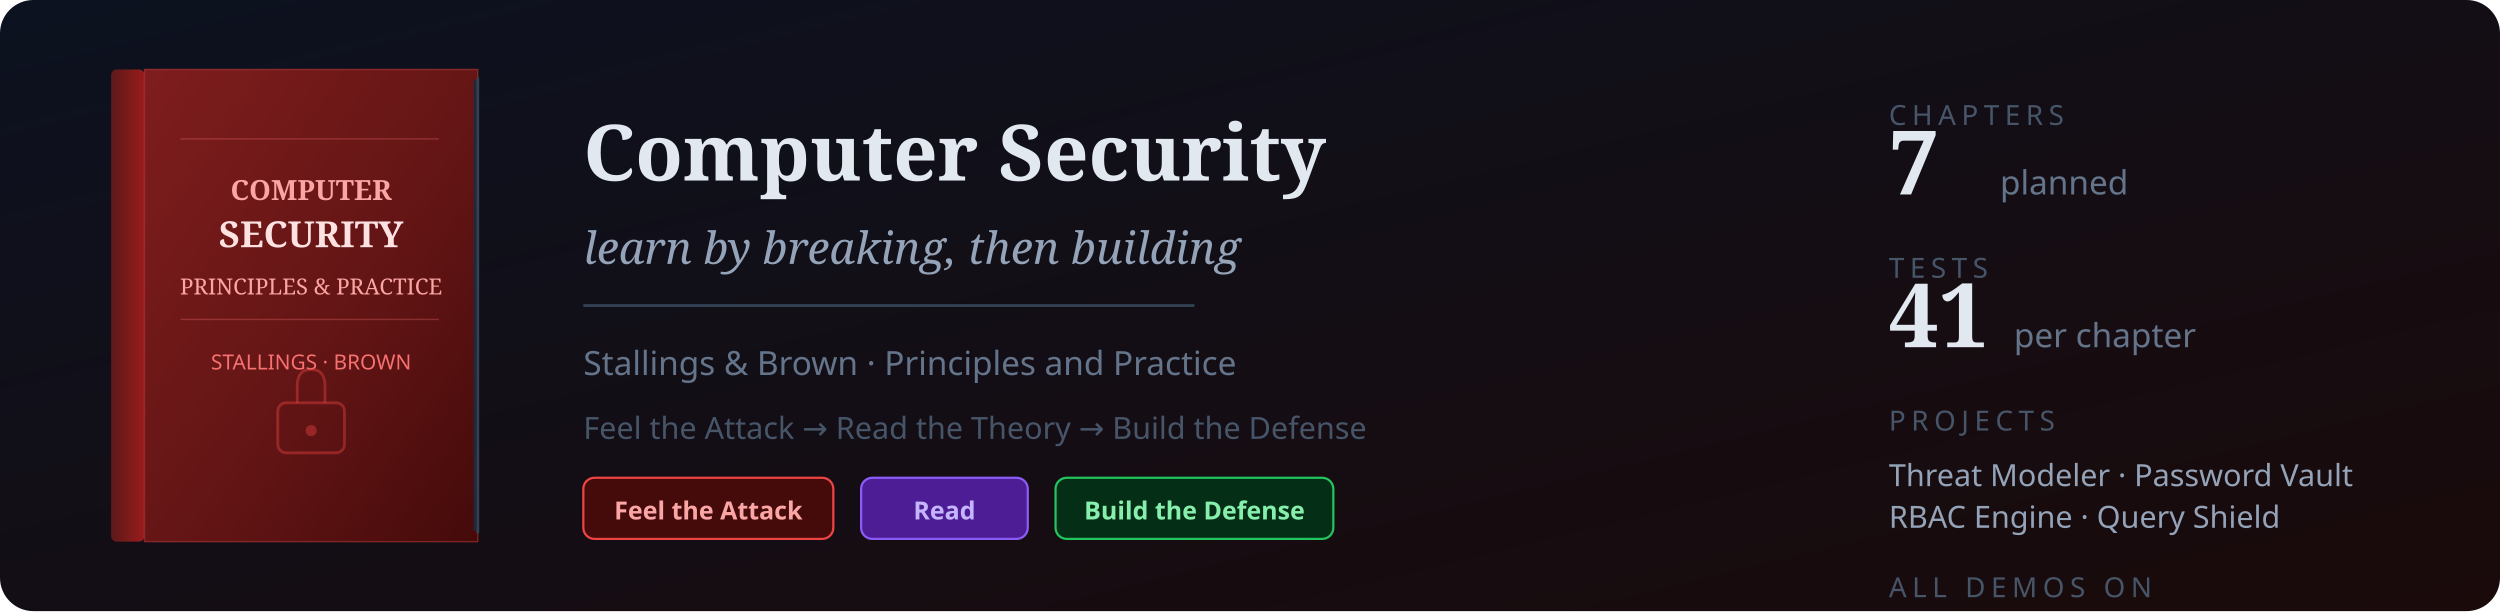
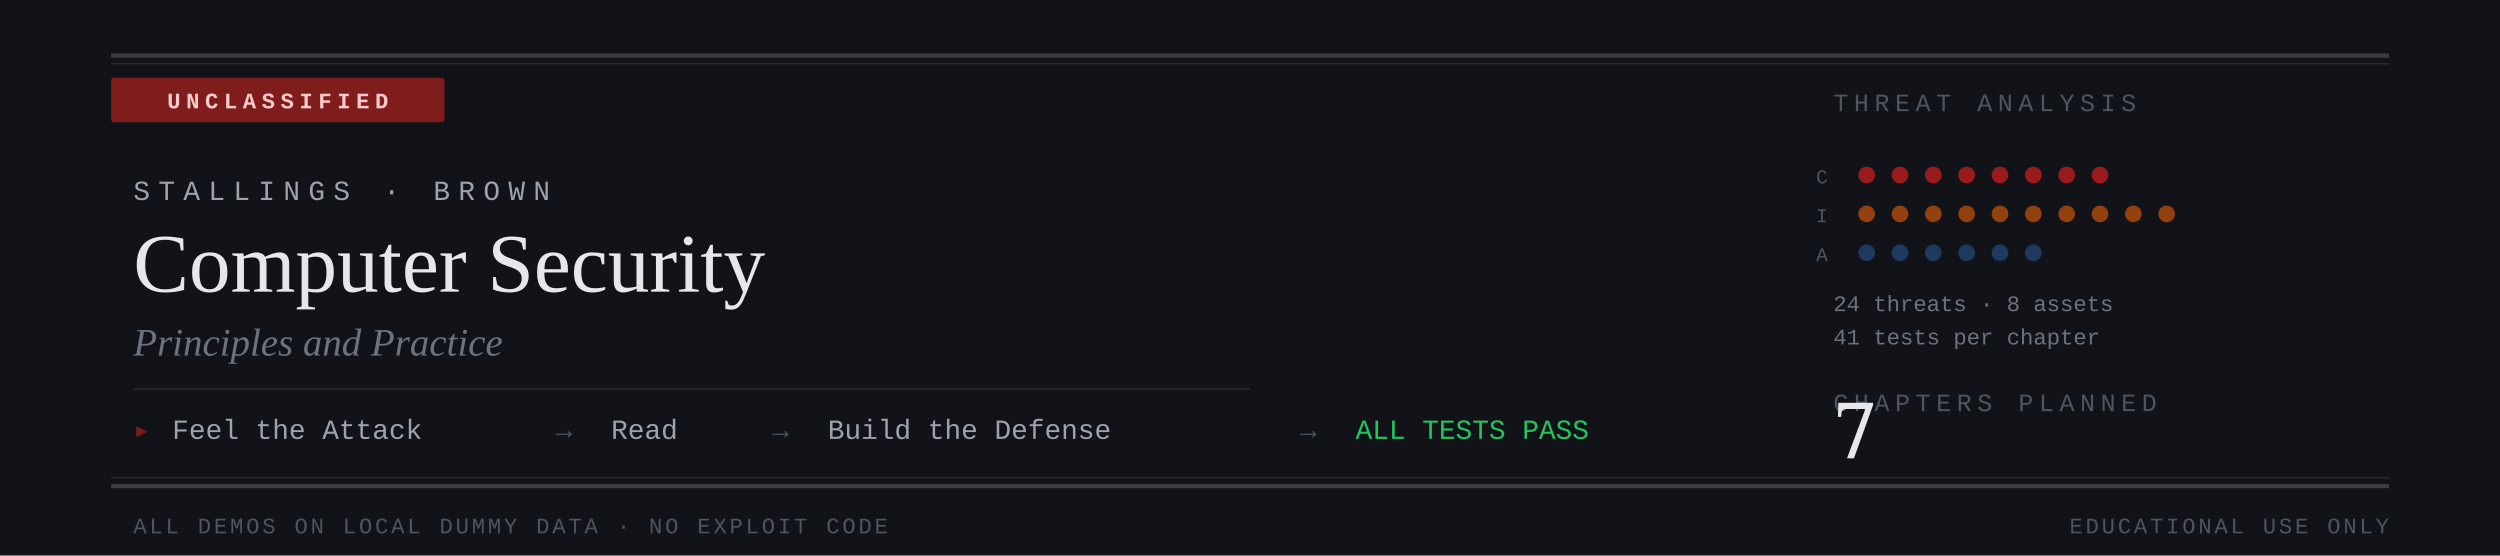
- <svg xmlns="http://www.w3.org/2000/svg" viewBox="0 0 900 220">
-   <defs>
-     <linearGradient id="bg" x1="0%" y1="0%" x2="100%" y2="100%">
-       <stop offset="0%" style="stop-color:#0c1220" />
-       <stop offset="100%" style="stop-color:#1a0a0a" />
-     </linearGradient>
-     <linearGradient id="spine" x1="0%" y1="0%" x2="100%" y2="0%">
-       <stop offset="0%" style="stop-color:#5c1a1a" />
-       <stop offset="100%" style="stop-color:#991b1b" />
-     </linearGradient>
-     <linearGradient id="cover" x1="0%" y1="0%" x2="100%" y2="100%">
-       <stop offset="0%" style="stop-color:#7f1d1d" />
-       <stop offset="60%" style="stop-color:#611414" />
-       <stop offset="100%" style="stop-color:#450a0a" />
-     </linearGradient>
-   </defs>
-   <rect width="900" height="220" rx="12" fill="url(#bg)" />
-   <rect x="40" y="25" width="12" height="170" rx="2" fill="url(#spine)" />
-   <rect x="52" y="25" width="120" height="170" rx="0 4 4 0" fill="url(#cover)" />
-   <rect x="52" y="25" width="120" height="170" rx="0 4 4 0" fill="none" stroke="#ef4444" stroke-width="0.5" opacity="0.4" />
-   <line x1="65" y1="50" x2="158" y2="50" stroke="#f87171" stroke-width="0.5" opacity="0.3" />
-   <text x="112" y="72" text-anchor="middle" fill="#fca5a5" font-family="Georgia, serif" font-size="10" font-weight="700">COMPUTER</text>
-   <text x="112" y="89" text-anchor="middle" fill="#fee2e2" font-family="Georgia, serif" font-size="13" font-weight="700">SECURITY</text>
-   <text x="112" y="106" text-anchor="middle" fill="#fca5a5" font-family="Georgia, serif" font-size="8">PRINCIPLES &amp; PRACTICE</text>
-   <line x1="65" y1="115" x2="158" y2="115" stroke="#f87171" stroke-width="0.5" opacity="0.3" />
-   <text x="112" y="133" text-anchor="middle" fill="#f87171" font-family="system-ui, sans-serif" font-size="7.5">STALLINGS · BROWN</text>
-   <rect x="100" y="145" width="24" height="18" rx="3" fill="none" stroke="#ef4444" stroke-width="1" opacity="0.4" />
-   <path d="M107,145 L107,139 Q107,133 112,133 Q117,133 117,139 L117,145" fill="none" stroke="#ef4444" stroke-width="1" opacity="0.4" />
-   <circle cx="112" cy="155" r="2" fill="#ef4444" opacity="0.4" />
-   <line x1="172" y1="28" x2="172" y2="192" stroke="#334155" stroke-width="1" />
-   <line x1="171" y1="29" x2="171" y2="191" stroke="#1e293b" stroke-width="1" />
-   <text x="210" y="65" fill="#e2e8f0" font-family="Georgia, serif" font-size="28" font-weight="700">Computer Security</text>
-   <text x="210" y="95" fill="#94a3b8" font-family="Georgia, serif" font-size="16" font-style="italic">learn by breaking, then building</text>
-   <line x1="210" y1="110" x2="430" y2="110" stroke="#334155" stroke-width="1" />
-   <text x="210" y="135" fill="#64748b" font-family="system-ui, sans-serif" font-size="12">Stallings &amp; Brown · Principles and Practice</text>
-   <text x="210" y="158" fill="#475569" font-family="system-ui, sans-serif" font-size="11">Feel the Attack → Read the Theory → Build the Defense</text>
-   <g transform="translate(210, 172)">
-     <rect x="0" y="0" width="90" height="22" rx="4" fill="#450a0a" stroke="#ef4444" stroke-width="0.8" />
-     <text x="45" y="15" text-anchor="middle" fill="#fca5a5" font-family="system-ui, sans-serif" font-size="9" font-weight="600">Feel the Attack</text>
-     <rect x="100" y="0" width="60" height="22" rx="4" fill="#4c1d95" stroke="#8b5cf6" stroke-width="0.8" />
-     <text x="130" y="15" text-anchor="middle" fill="#c4b5fd" font-family="system-ui, sans-serif" font-size="9" font-weight="600">Read</text>
-     <rect x="170" y="0" width="100" height="22" rx="4" fill="#052e16" stroke="#22c55e" stroke-width="0.8" />
-     <text x="220" y="15" text-anchor="middle" fill="#86efac" font-family="system-ui, sans-serif" font-size="9" font-weight="600">Build the Defense</text>
+ <svg xmlns="http://www.w3.org/2000/svg" viewBox="0 0 900 200">
+   <rect width="900" height="200" fill="#111318" />
+   <line x1="40" y1="20" x2="860" y2="20" stroke="#3d3d3d" stroke-width="1.5" />
+   <line x1="40" y1="23" x2="860" y2="23" stroke="#3d3d3d" stroke-width="0.3" />
+   <rect x="40" y="28" width="120" height="16" fill="#7f1d1d" rx="1" />
+   <text x="100" y="39" text-anchor="middle" fill="#fecaca" font-family="'Courier New', monospace" font-size="8" letter-spacing="2" font-weight="700">UNCLASSIFIED</text>
+   <text x="48" y="72" fill="#9ca3af" font-family="'Courier New', monospace" font-size="10" letter-spacing="3">STALLINGS · BROWN</text>
+   <text x="48" y="105" fill="#e5e7eb" font-family="Georgia, 'Times New Roman', serif" font-size="30" font-weight="400">Computer Security</text>
+   <text x="48" y="128" fill="#6b7280" font-family="Georgia, 'Times New Roman', serif" font-size="14" font-style="italic">Principles and Practice</text>
+   <line x1="48" y1="140" x2="450" y2="140" stroke="#2d2d2d" stroke-width="0.5" />
+   <g font-family="'Courier New', monospace" font-size="10">
+     <text x="48" y="158" fill="#7f1d1d">▸</text>
+     <text x="62" y="158" fill="#9ca3af">Feel the Attack</text>
+     <text x="200" y="158" fill="#4b5563">→</text>
+     <text x="220" y="158" fill="#9ca3af">Read</text>
+     <text x="278" y="158" fill="#4b5563">→</text>
+     <text x="298" y="158" fill="#9ca3af">Build the Defense</text>
+     <text x="468" y="158" fill="#4b5563">→</text>
+     <text x="488" y="158" fill="#22c55e">ALL TESTS PASS</text>
  </g>
-   <g transform="translate(680, 45)">
-     <text x="0" y="0" fill="#475569" font-family="system-ui, sans-serif" font-size="10" letter-spacing="2">CHAPTERS</text>
-     <text x="0" y="25" fill="#e2e8f0" font-family="Georgia, serif" font-size="32" font-weight="700">7</text>
-     <text x="40" y="25" fill="#64748b" font-family="system-ui, sans-serif" font-size="12">planned</text>
-     <text x="0" y="55" fill="#475569" font-family="system-ui, sans-serif" font-size="10" letter-spacing="2">TESTS</text>
-     <text x="0" y="80" fill="#e2e8f0" font-family="Georgia, serif" font-size="32" font-weight="700">41</text>
-     <text x="45" y="80" fill="#64748b" font-family="system-ui, sans-serif" font-size="12">per chapter</text>
-     <text x="0" y="110" fill="#475569" font-family="system-ui, sans-serif" font-size="10" letter-spacing="2">PROJECTS</text>
-     <text x="0" y="130" fill="#94a3b8" font-family="system-ui, sans-serif" font-size="11">Threat Modeler · Password Vault</text>
-     <text x="0" y="145" fill="#94a3b8" font-family="system-ui, sans-serif" font-size="11">RBAC Engine · Query Shield</text>
-     <text x="0" y="170" fill="#475569" font-family="system-ui, sans-serif" font-size="10" letter-spacing="2">ALL DEMOS ON</text>
-     <text x="0" y="188" fill="#f87171" font-family="system-ui, sans-serif" font-size="11" font-weight="600">Local dummy data only</text>
+   <g transform="translate(660, 40)">
+     <text x="0" y="0" fill="#4b5563" font-family="'Courier New', monospace" font-size="9" letter-spacing="2">THREAT ANALYSIS</text>
+     <g transform="translate(0, 14)">
+       <text x="-2" y="12" text-anchor="end" fill="#4b5563" font-family="'Courier New', monospace" font-size="7">C</text>
+       <text x="-2" y="26" text-anchor="end" fill="#4b5563" font-family="'Courier New', monospace" font-size="7">I</text>
+       <text x="-2" y="40" text-anchor="end" fill="#4b5563" font-family="'Courier New', monospace" font-size="7">A</text>
+       <circle cx="12" cy="9" r="3" fill="#991b1b" />
+       <circle cx="24" cy="9" r="3" fill="#991b1b" />
+       <circle cx="36" cy="9" r="3" fill="#991b1b" />
+       <circle cx="48" cy="9" r="3" fill="#991b1b" />
+       <circle cx="60" cy="9" r="3" fill="#991b1b" />
+       <circle cx="72" cy="9" r="3" fill="#991b1b" />
+       <circle cx="84" cy="9" r="3" fill="#991b1b" />
+       <circle cx="96" cy="9" r="3" fill="#991b1b" />
+       <circle cx="12" cy="23" r="3" fill="#92400e" />
+       <circle cx="24" cy="23" r="3" fill="#92400e" />
+       <circle cx="36" cy="23" r="3" fill="#92400e" />
+       <circle cx="48" cy="23" r="3" fill="#92400e" />
+       <circle cx="60" cy="23" r="3" fill="#92400e" />
+       <circle cx="72" cy="23" r="3" fill="#92400e" />
+       <circle cx="84" cy="23" r="3" fill="#92400e" />
+       <circle cx="96" cy="23" r="3" fill="#92400e" />
+       <circle cx="108" cy="23" r="3" fill="#92400e" />
+       <circle cx="120" cy="23" r="3" fill="#92400e" />
+       <circle cx="12" cy="37" r="3" fill="#1e3a5f" />
+       <circle cx="24" cy="37" r="3" fill="#1e3a5f" />
+       <circle cx="36" cy="37" r="3" fill="#1e3a5f" />
+       <circle cx="48" cy="37" r="3" fill="#1e3a5f" />
+       <circle cx="60" cy="37" r="3" fill="#1e3a5f" />
+       <circle cx="72" cy="37" r="3" fill="#1e3a5f" />
+     </g>
+     <text x="0" y="72" fill="#6b7280" font-family="'Courier New', monospace" font-size="8">24 threats · 8 assets</text>
+     <text x="0" y="84" fill="#6b7280" font-family="'Courier New', monospace" font-size="8">41 tests per chapter</text>
+     <text x="0" y="108" fill="#4b5563" font-family="'Courier New', monospace" font-size="9" letter-spacing="2">CHAPTERS PLANNED</text>
+     <text x="0" y="125" fill="#e5e7eb" font-family="Georgia, serif" font-size="28" font-weight="400">7</text>
  </g>
+   <line x1="40" y1="172" x2="860" y2="172" stroke="#3d3d3d" stroke-width="0.3" />
+   <line x1="40" y1="175" x2="860" y2="175" stroke="#3d3d3d" stroke-width="1.5" />
+   <text x="48" y="192" fill="#4b5563" font-family="'Courier New', monospace" font-size="8" letter-spacing="1">ALL DEMOS ON LOCAL DUMMY DATA · NO EXPLOIT CODE</text>
+   <text x="860" y="192" text-anchor="end" fill="#4b5563" font-family="'Courier New', monospace" font-size="8" letter-spacing="1">EDUCATIONAL USE ONLY</text>
</svg>
